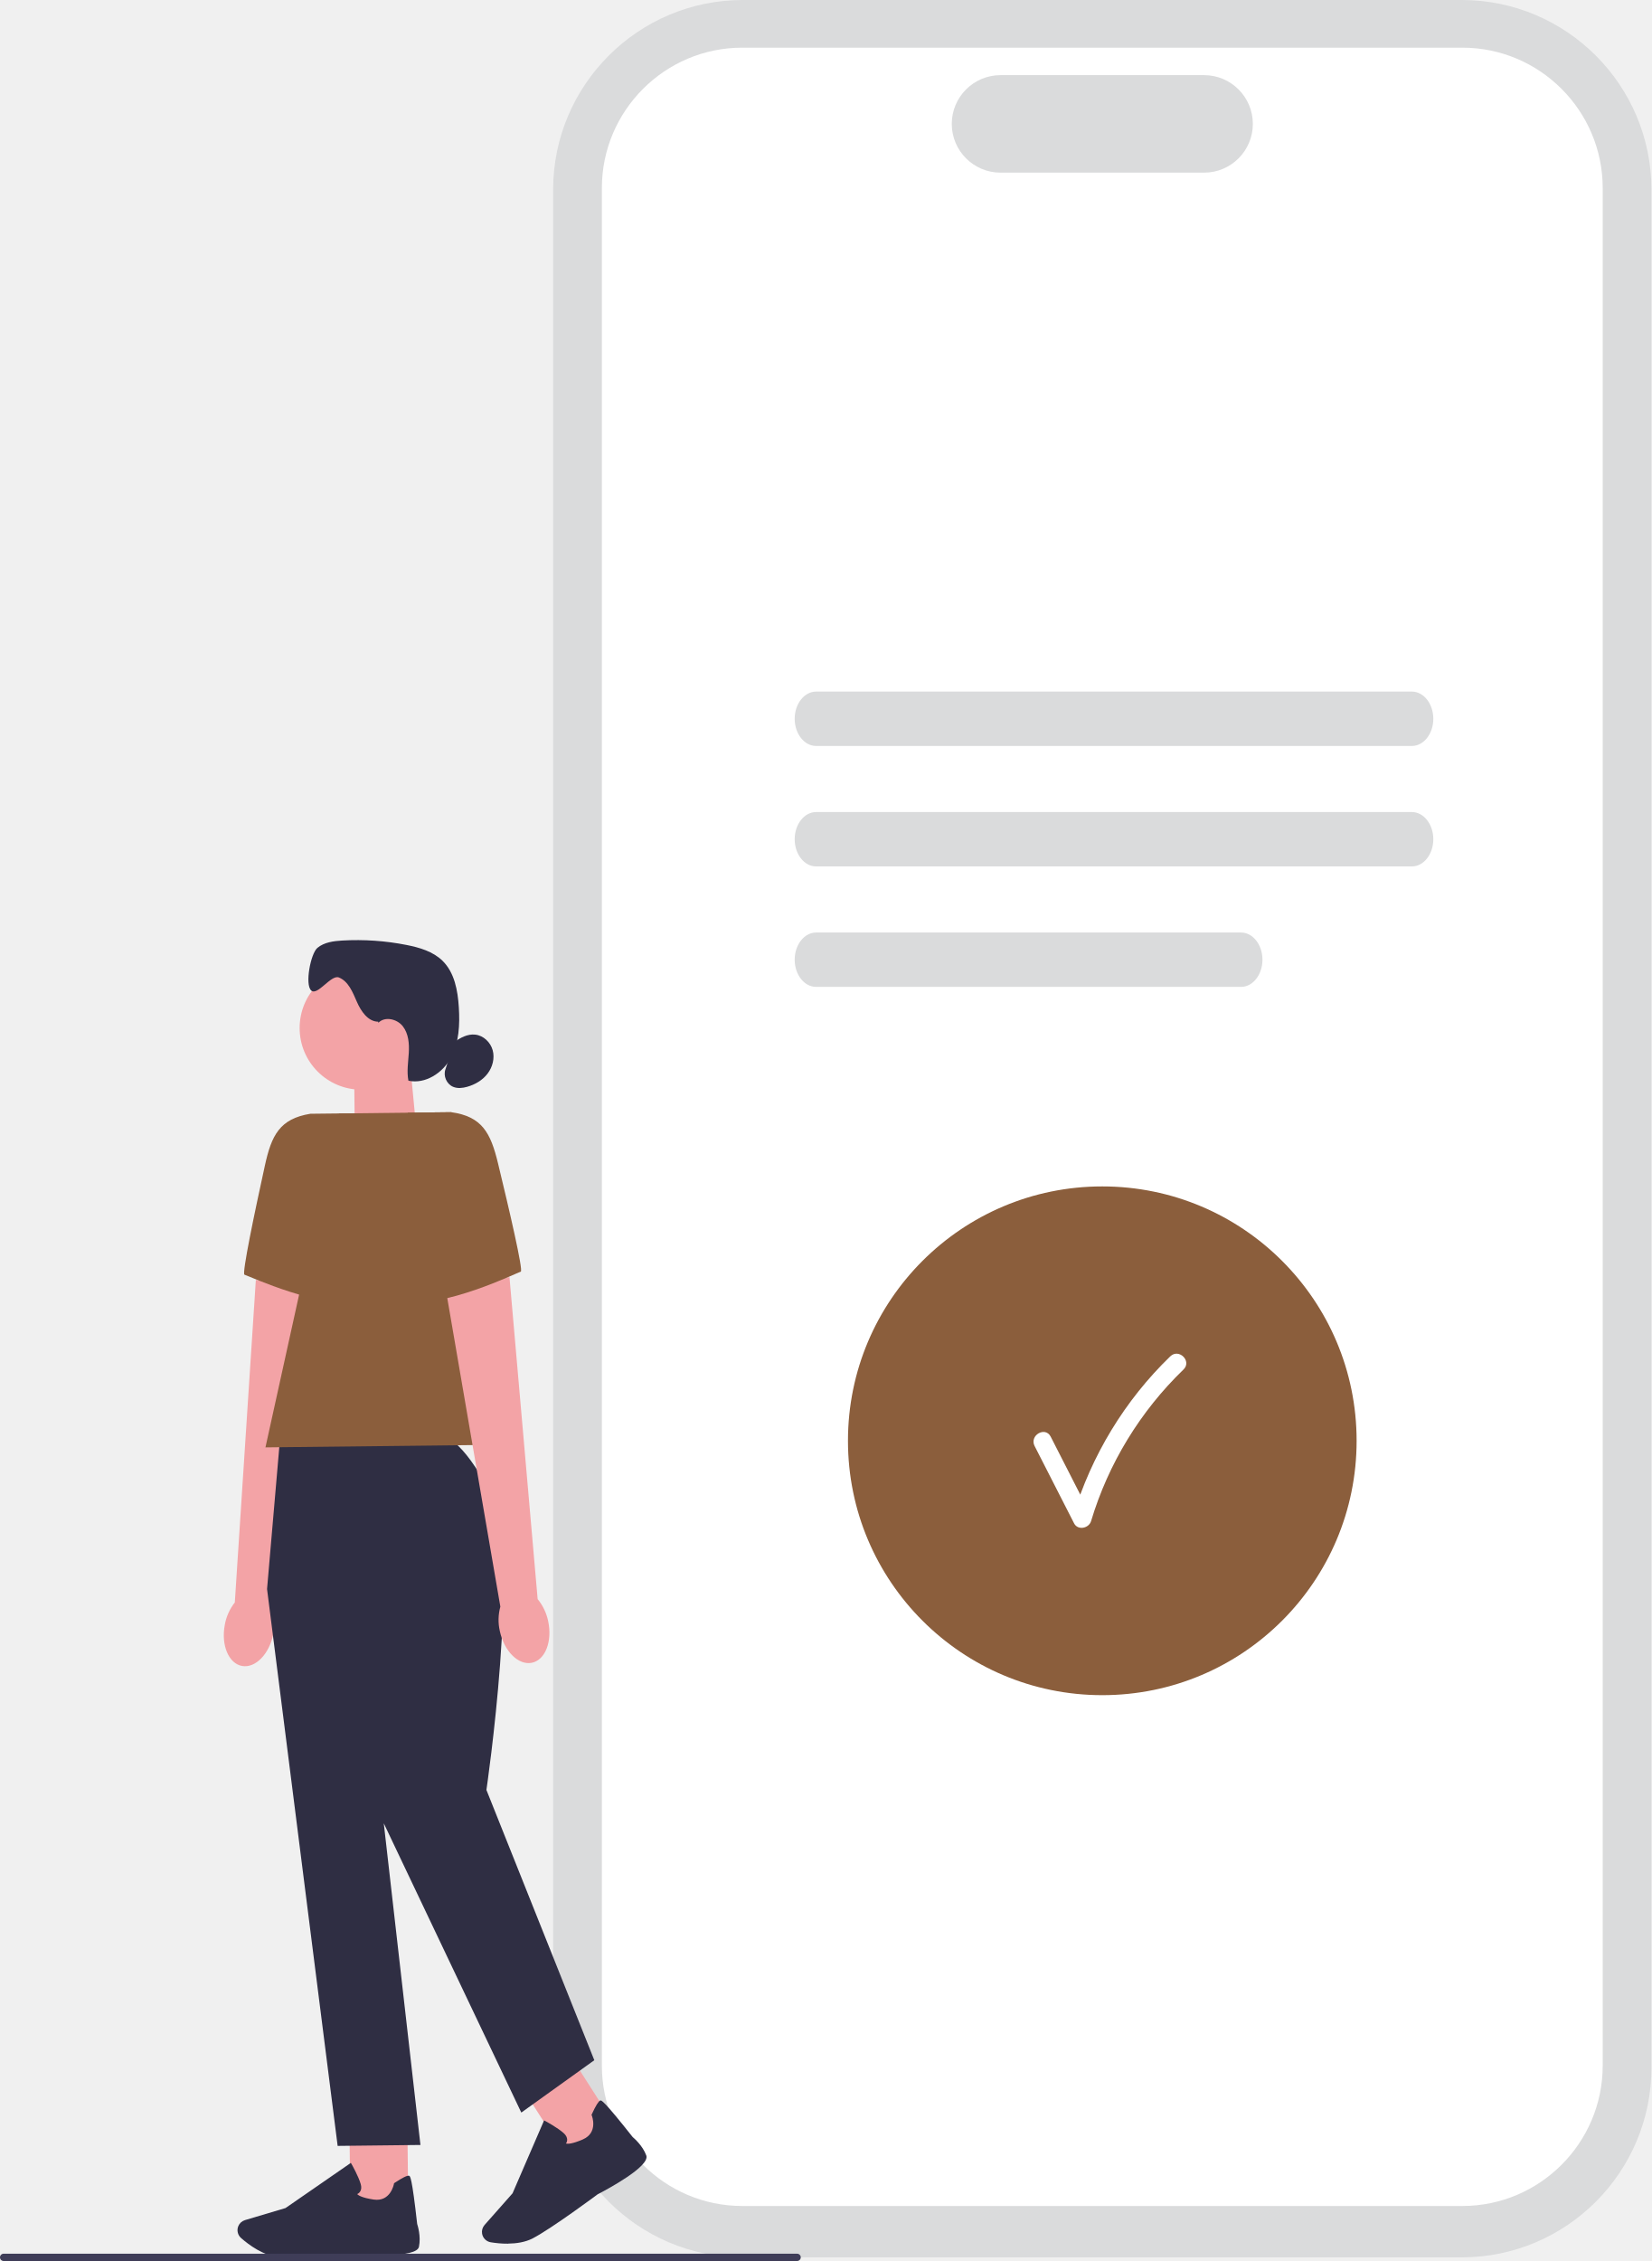
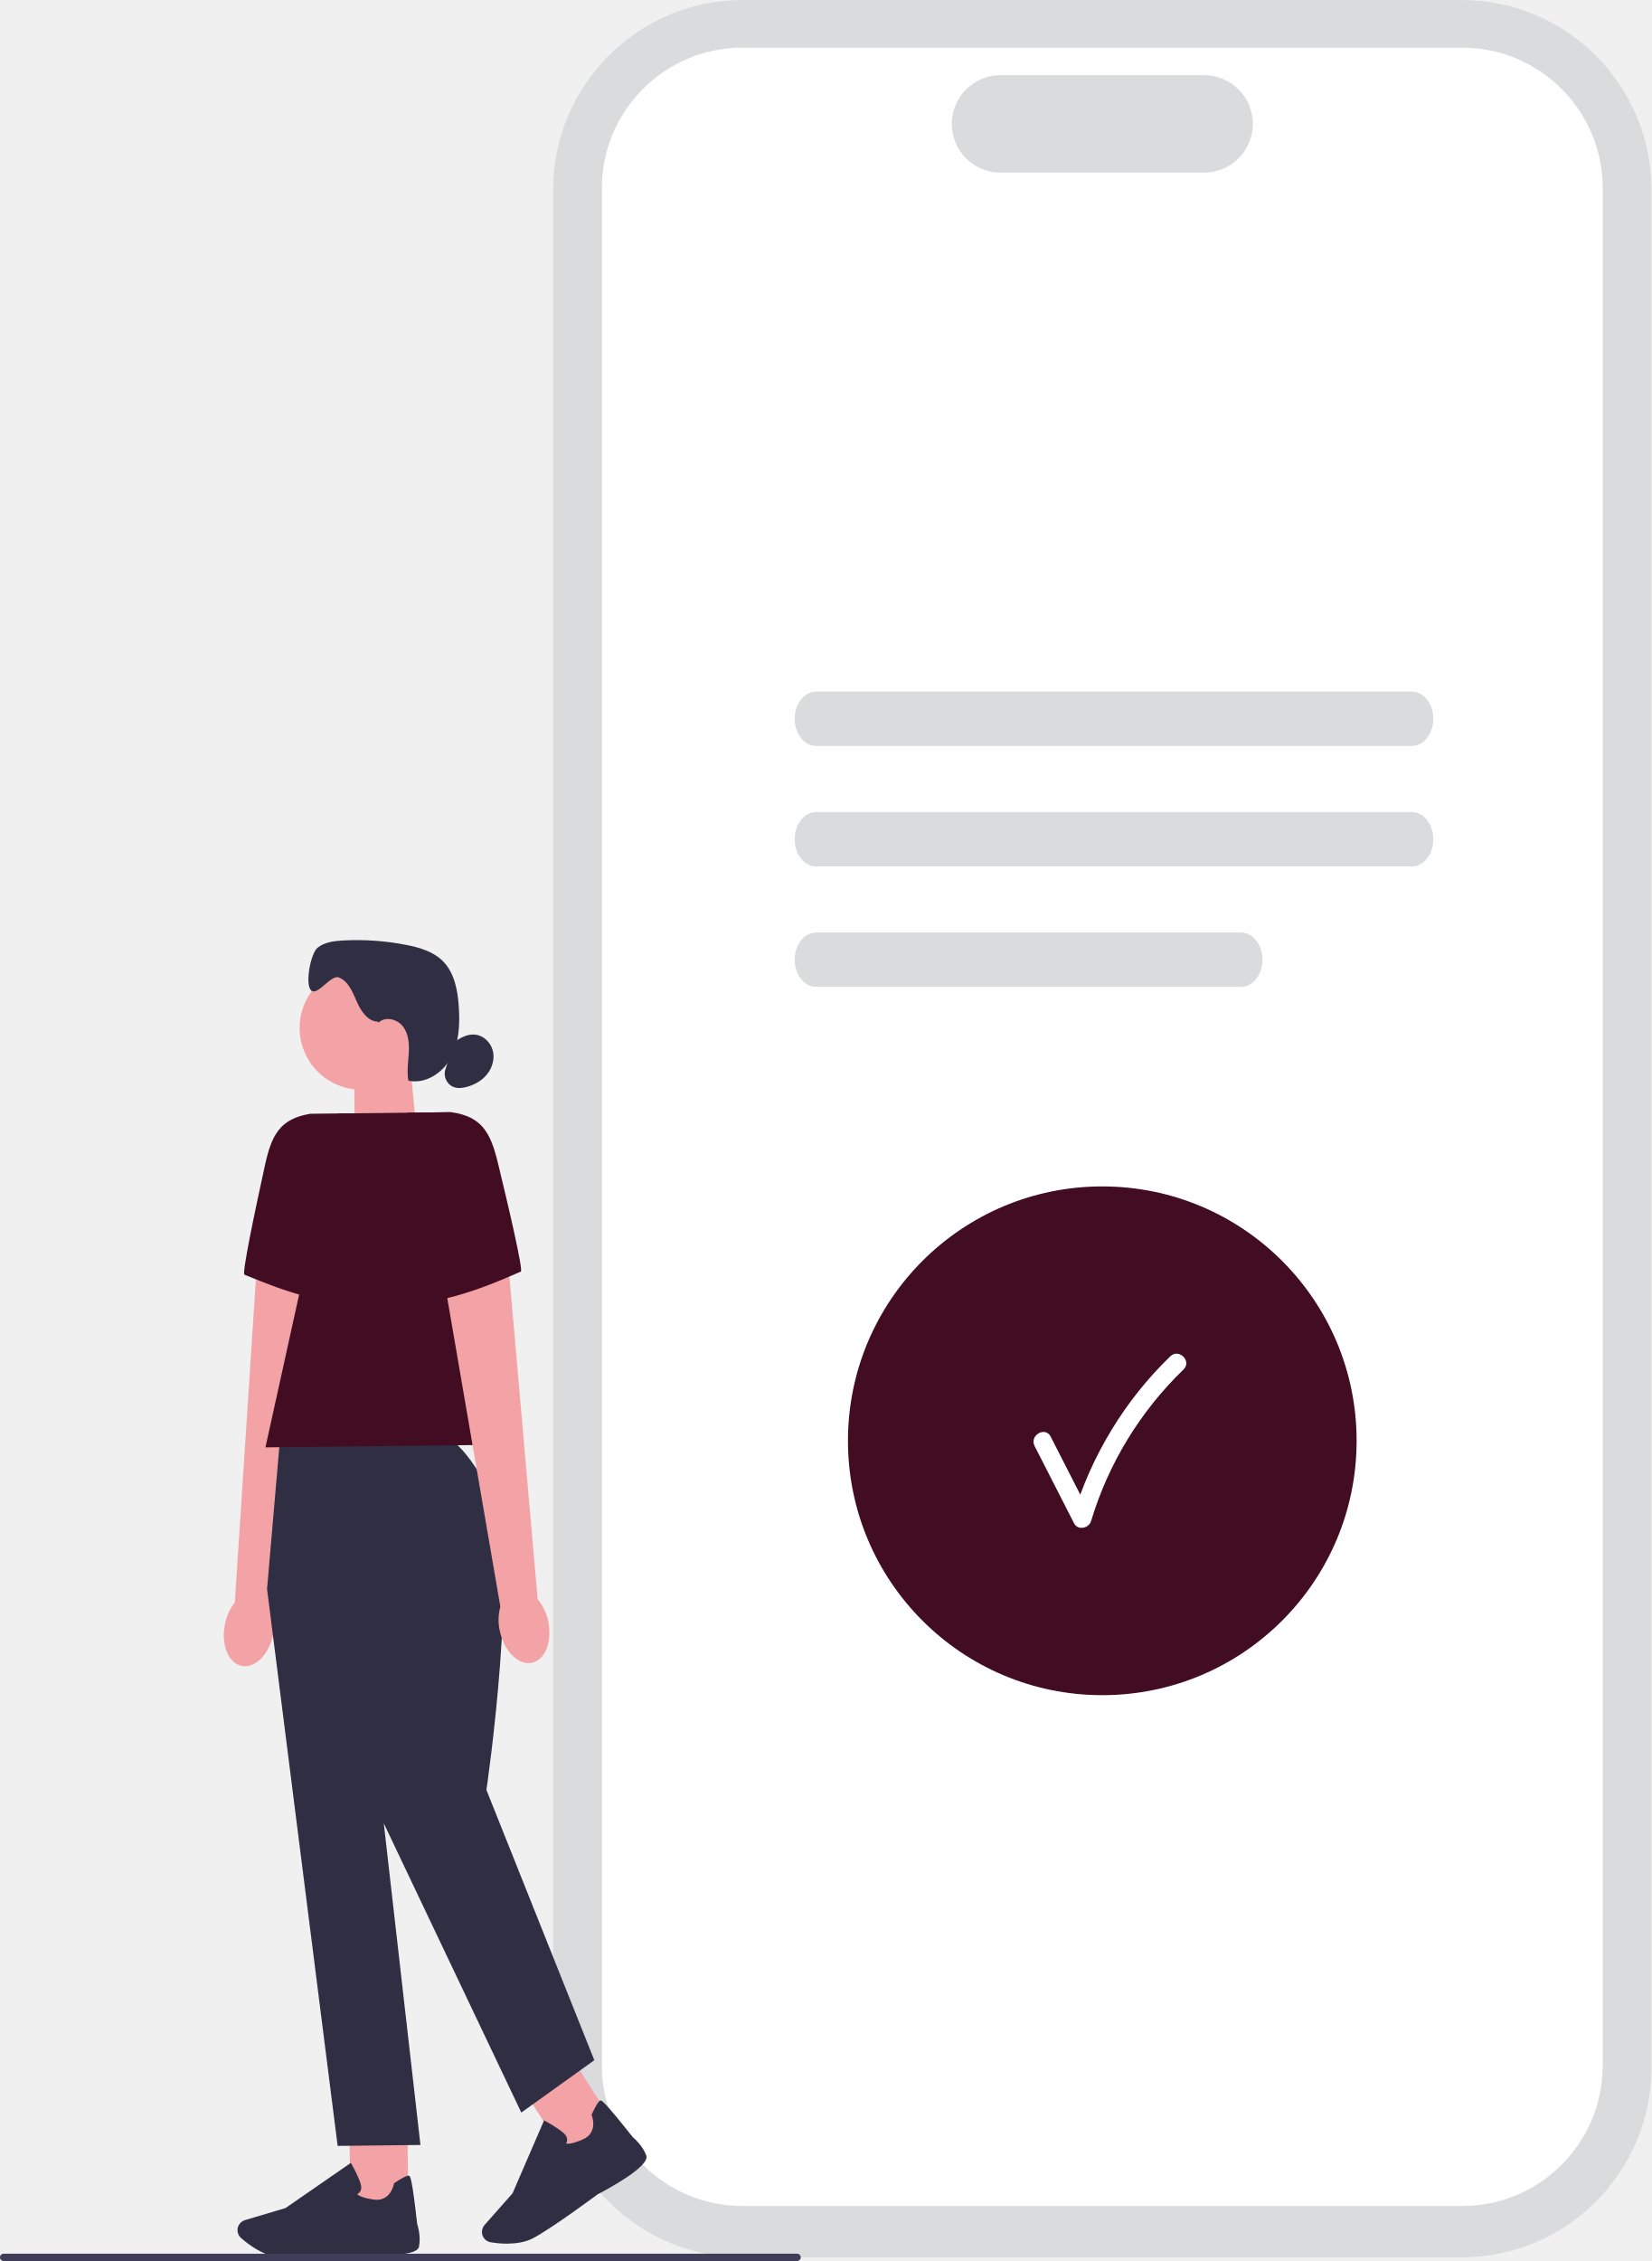
<svg xmlns="http://www.w3.org/2000/svg" width="443.57" height="607.17" viewBox="0 0 443.57 607.17" role="img" artist="Katerina Limpitsouni" source="https://undraw.co/">
  <path d="m392.63,606.19h-193.12c-28.09,0-50.94-22.85-50.94-50.94V50.94c0-28.09,22.85-50.94,50.94-50.94h193.12c28.09,0,50.94,22.85,50.94,50.94v504.31c0,28.09-22.85,50.94-50.94,50.94Z" fill="#dadbdc" stroke-width="0" />
  <path d="m392.77,592.4h-193.4c-20.79,0-37.71-16.92-37.71-37.71V50.51c0-20.79,16.92-37.71,37.71-37.71h193.4c20.79,0,37.71,16.92,37.71,37.71v504.18c0,20.79-16.92,37.71-37.71,37.71Z" fill="#fff" stroke-width="0" />
  <path d="m323.42,46.36h-54.69c-7.22,0-13.09-5.87-13.09-13.09s5.87-13.09,13.09-13.09h54.69c7.22,0,13.09,5.87,13.09,13.09s-5.87,13.09-13.09,13.09Z" fill="#dadbdc" stroke-width="0" />
  <path d="m379.23,200.32h-160.03c-3.17,0-5.75-3.28-5.75-7.3s2.58-7.3,5.75-7.3h160.03c3.17,0,5.75,3.28,5.75,7.3s-2.58,7.3-5.75,7.3Z" fill="#dadbdc" stroke-width="0" />
  <path d="m379.23,232.67h-160.03c-3.17,0-5.75-3.28-5.75-7.3s2.58-7.3,5.75-7.3h160.03c3.17,0,5.75,3.28,5.75,7.3s-2.58,7.3-5.75,7.3Z" fill="#dadbdc" stroke-width="0" />
  <path d="m333.34,265.02h-114.14c-3.17,0-5.75-3.28-5.75-7.3s2.58-7.3,5.75-7.3h114.14c3.17,0,5.75,3.28,5.75,7.3s-2.58,7.3-5.75,7.3Z" fill="#dadbdc" stroke-width="0" />
-   <circle cx="296.07" cy="386.91" r="68.31" fill="#8B5E3c" stroke-width="0" />
+   <circle cx="296.07" cy="386.91" r="68.31" fill="#420D23" stroke-width="0" />
  <path d="m277.9,388.33c3.53,6.91,7.06,13.83,10.59,20.74,1.01,1.99,3.98,1.36,4.57-.6,4.63-15.44,13.23-29.51,24.82-40.7,2.32-2.24-1.22-5.77-3.54-3.54-12.2,11.78-21.23,26.67-26.11,42.91l4.57-.6c-3.53-6.91-7.06-13.83-10.59-20.74-1.46-2.87-5.78-.34-4.32,2.52h.01Z" fill="#fff" stroke-width="0" />
  <polygon points="111.92 304.28 95.36 309.93 95.1 286.02 110.17 285.85 111.92 304.28" fill="#f3a3a6" stroke-width="0" />
  <circle cx="97.04" cy="276.06" r="16.56" fill="#f3a3a6" stroke-width="0" />
  <path d="m101.57,274.37c-2.77-.05-4.62-2.83-5.73-5.38-1.11-2.54-2.25-5.47-4.82-6.5-2.11-.84-5.75,5.03-7.43,3.5-1.75-1.6-.15-9.94,1.67-11.45s4.33-1.83,6.69-1.97c5.77-.33,11.57.07,17.24,1.19,3.5.69,7.12,1.75,9.67,4.25,3.23,3.17,4.1,8,4.38,12.52.29,4.62.07,9.47-2.13,13.55-2.21,4.07-6.88,7.11-11.41,6.13-.48-2.45-.05-4.97.1-7.47.15-2.49-.07-5.18-1.61-7.15s-4.8-2.72-6.55-.94" fill="#2f2e43" stroke-width="0" />
  <path d="m122,279.88c1.64-1.23,3.61-2.27,5.65-2.04,2.21.24,4.09,2.04,4.68,4.18s-.02,4.51-1.36,6.28-3.35,2.95-5.49,3.55c-1.24.35-2.59.5-3.78,0-1.75-.73-2.71-2.94-2.05-4.72" fill="#2f2e43" stroke-width="0" />
-   <path id="uuid-aacd27ab-43c3-4d3d-aa57-4e8c94c3c81e-375" d="m60.38,436.33c-1.04,5.45,1.03,10.4,4.64,11.05,3.6.65,7.37-3.25,8.41-8.7.45-2.17.35-4.42-.29-6.55l12.74-85.41-17.16-3.03-5.65,86.63c-1.38,1.77-2.31,3.83-2.69,6.02h0Z" fill="#f3a3a6" stroke-width="0" />
-   <path d="m95.06,298.96l-11.69.13c-8.25,1.34-10.45,5.78-12.23,13.94-2.73,12.45-6.21,29.04-5.48,29.27,1.17.38,21.17,9.52,31.29,7.26l-1.89-50.6Z" fill="#8B5E3c" stroke-width="0" />
+   <path id="uuid-aacd27ab-43c3-4d3d-aa57-4e8c94c3c81e-190" d="m60.38,436.33c-1.04,5.45,1.03,10.4,4.64,11.05,3.6.65,7.37-3.25,8.41-8.7.45-2.17.35-4.42-.29-6.55l12.74-85.41-17.16-3.03-5.65,86.63c-1.38,1.77-2.31,3.83-2.69,6.02h0Z" fill="#f3a3a6" stroke-width="0" />
+   <path d="m95.06,298.96l-11.69.13c-8.25,1.34-10.45,5.78-12.23,13.94-2.73,12.45-6.21,29.04-5.48,29.27,1.17.38,21.17,9.52,31.29,7.26l-1.89-50.6Z" fill="#420D23" stroke-width="0" />
  <rect x="93.98" y="570.5" width="15.56" height="22.07" transform="translate(-6.49 1.17) rotate(-.64)" fill="#f3a3a6" stroke-width="0" />
  <path d="m79.06,606.19c-1.64.02-3.09,0-4.19-.09-4.14-.33-8.11-3.34-10.12-5.1-.9-.79-1.2-2.07-.75-3.17h0c.32-.79.98-1.39,1.8-1.64l10.89-3.24,17.55-12.13.2.35c.08.13,1.85,3.24,2.45,5.35.23.8.18,1.47-.15,1.99-.23.36-.55.57-.81.7.32.33,1.33,1,4.43,1.46,4.51.67,5.42-4.02,5.45-4.22l.03-.16.13-.09c2.13-1.41,3.44-2.05,3.9-1.92.29.08.76.22,2.18,12.94.13.4,1.06,3.32.48,6.13-.63,3.06-13.96,2.15-16.62,1.94-.08.01-10.04.83-16.87.9h.02Z" fill="#2f2e43" stroke-width="0" />
  <rect x="145.13" y="555" width="15.56" height="22.07" transform="translate(-280.8 171.48) rotate(-32.59)" fill="#f3a3a6" stroke-width="0" />
  <path d="m136.51,602.52c-1.83.02-3.51-.18-4.71-.38-1.18-.2-2.11-1.12-2.31-2.3h0c-.15-.85.1-1.7.66-2.34l7.52-8.51,8.47-19.58.36.19c.13.07,3.28,1.77,4.91,3.24.62.56.93,1.15.93,1.77,0,.43-.16.78-.32,1.02.45.11,1.66.14,4.53-1.11,4.18-1.82,2.47-6.28,2.39-6.46l-.06-.15.07-.14c1.06-2.32,1.84-3.56,2.29-3.7.29-.08.76-.22,8.7,9.82.32.27,2.66,2.25,3.65,4.94,1.08,2.93-10.7,9.21-13.08,10.44-.07.06-12.38,9.21-17.44,11.83-2.01,1.04-4.4,1.38-6.58,1.4l.02.02h0Z" fill="#2f2e43" stroke-width="0" />
  <path d="m118.79,385.68l-43.56.48-3.5,40.56,18.96,149.54,22.24-.25-9.85-86.38,36.94,77.68,19.61-14.06-28.98-72.58s9.36-63.61,1.28-79.34-13.13-15.67-13.13-15.67v.02h0Z" fill="#2f2e43" stroke-width="0" />
-   <polygon points="140.48 387.91 71.3 388.68 91.06 299.01 121.21 298.67 140.48 387.91" fill="#8B5E3c" stroke-width="0" />
-   <path id="uuid-36382701-bf34-46f2-bbf2-9fa794ab079f-376" d="m147.24,435.37c1.16,5.43-.8,10.42-4.39,11.15-3.59.73-7.44-3.08-8.6-8.51-.5-2.16-.45-4.41.14-6.56l-14.64-85.11,17.09-3.41,7.57,86.49c1.42,1.74,2.39,3.78,2.83,5.96h0Z" fill="#f3a3a6" stroke-width="0" />
-   <path d="m109.52,298.8l11.69-.13c8.28,1.16,10.57,5.55,12.54,13.67,3,12.39,6.85,28.89,6.13,29.14-1.17.4-20.95,9.98-31.12,7.95l.77-50.63h-.01Z" fill="#8B5E3c" stroke-width="0" />
+   <polygon points="140.48 387.91 71.3 388.68 91.06 299.01 121.21 298.67 140.48 387.91" fill="#420D23" stroke-width="0" />
+   <path id="uuid-36382701-bf34-46f2-bbf2-9fa794ab079f-191" d="m147.24,435.37c1.16,5.43-.8,10.42-4.39,11.15-3.59.73-7.44-3.08-8.6-8.51-.5-2.16-.45-4.41.14-6.56l-14.64-85.11,17.09-3.41,7.57,86.49c1.42,1.74,2.39,3.78,2.83,5.96h0Z" fill="#f3a3a6" stroke-width="0" />
+   <path d="m109.52,298.8l11.69-.13c8.28,1.16,10.57,5.55,12.54,13.67,3,12.39,6.85,28.89,6.13,29.14-1.17.4-20.95,9.98-31.12,7.95l.77-50.63h-.01Z" fill="#420D23" stroke-width="0" />
  <path d="m215.08,606.19c0,.54-.44.98-.98.98H.98c-.54,0-.98-.44-.98-.98s.44-.98.98-.98h213.12c.54,0,.98.44.98.98h0Z" fill="#3f3d58" stroke-width="0" />
</svg>
